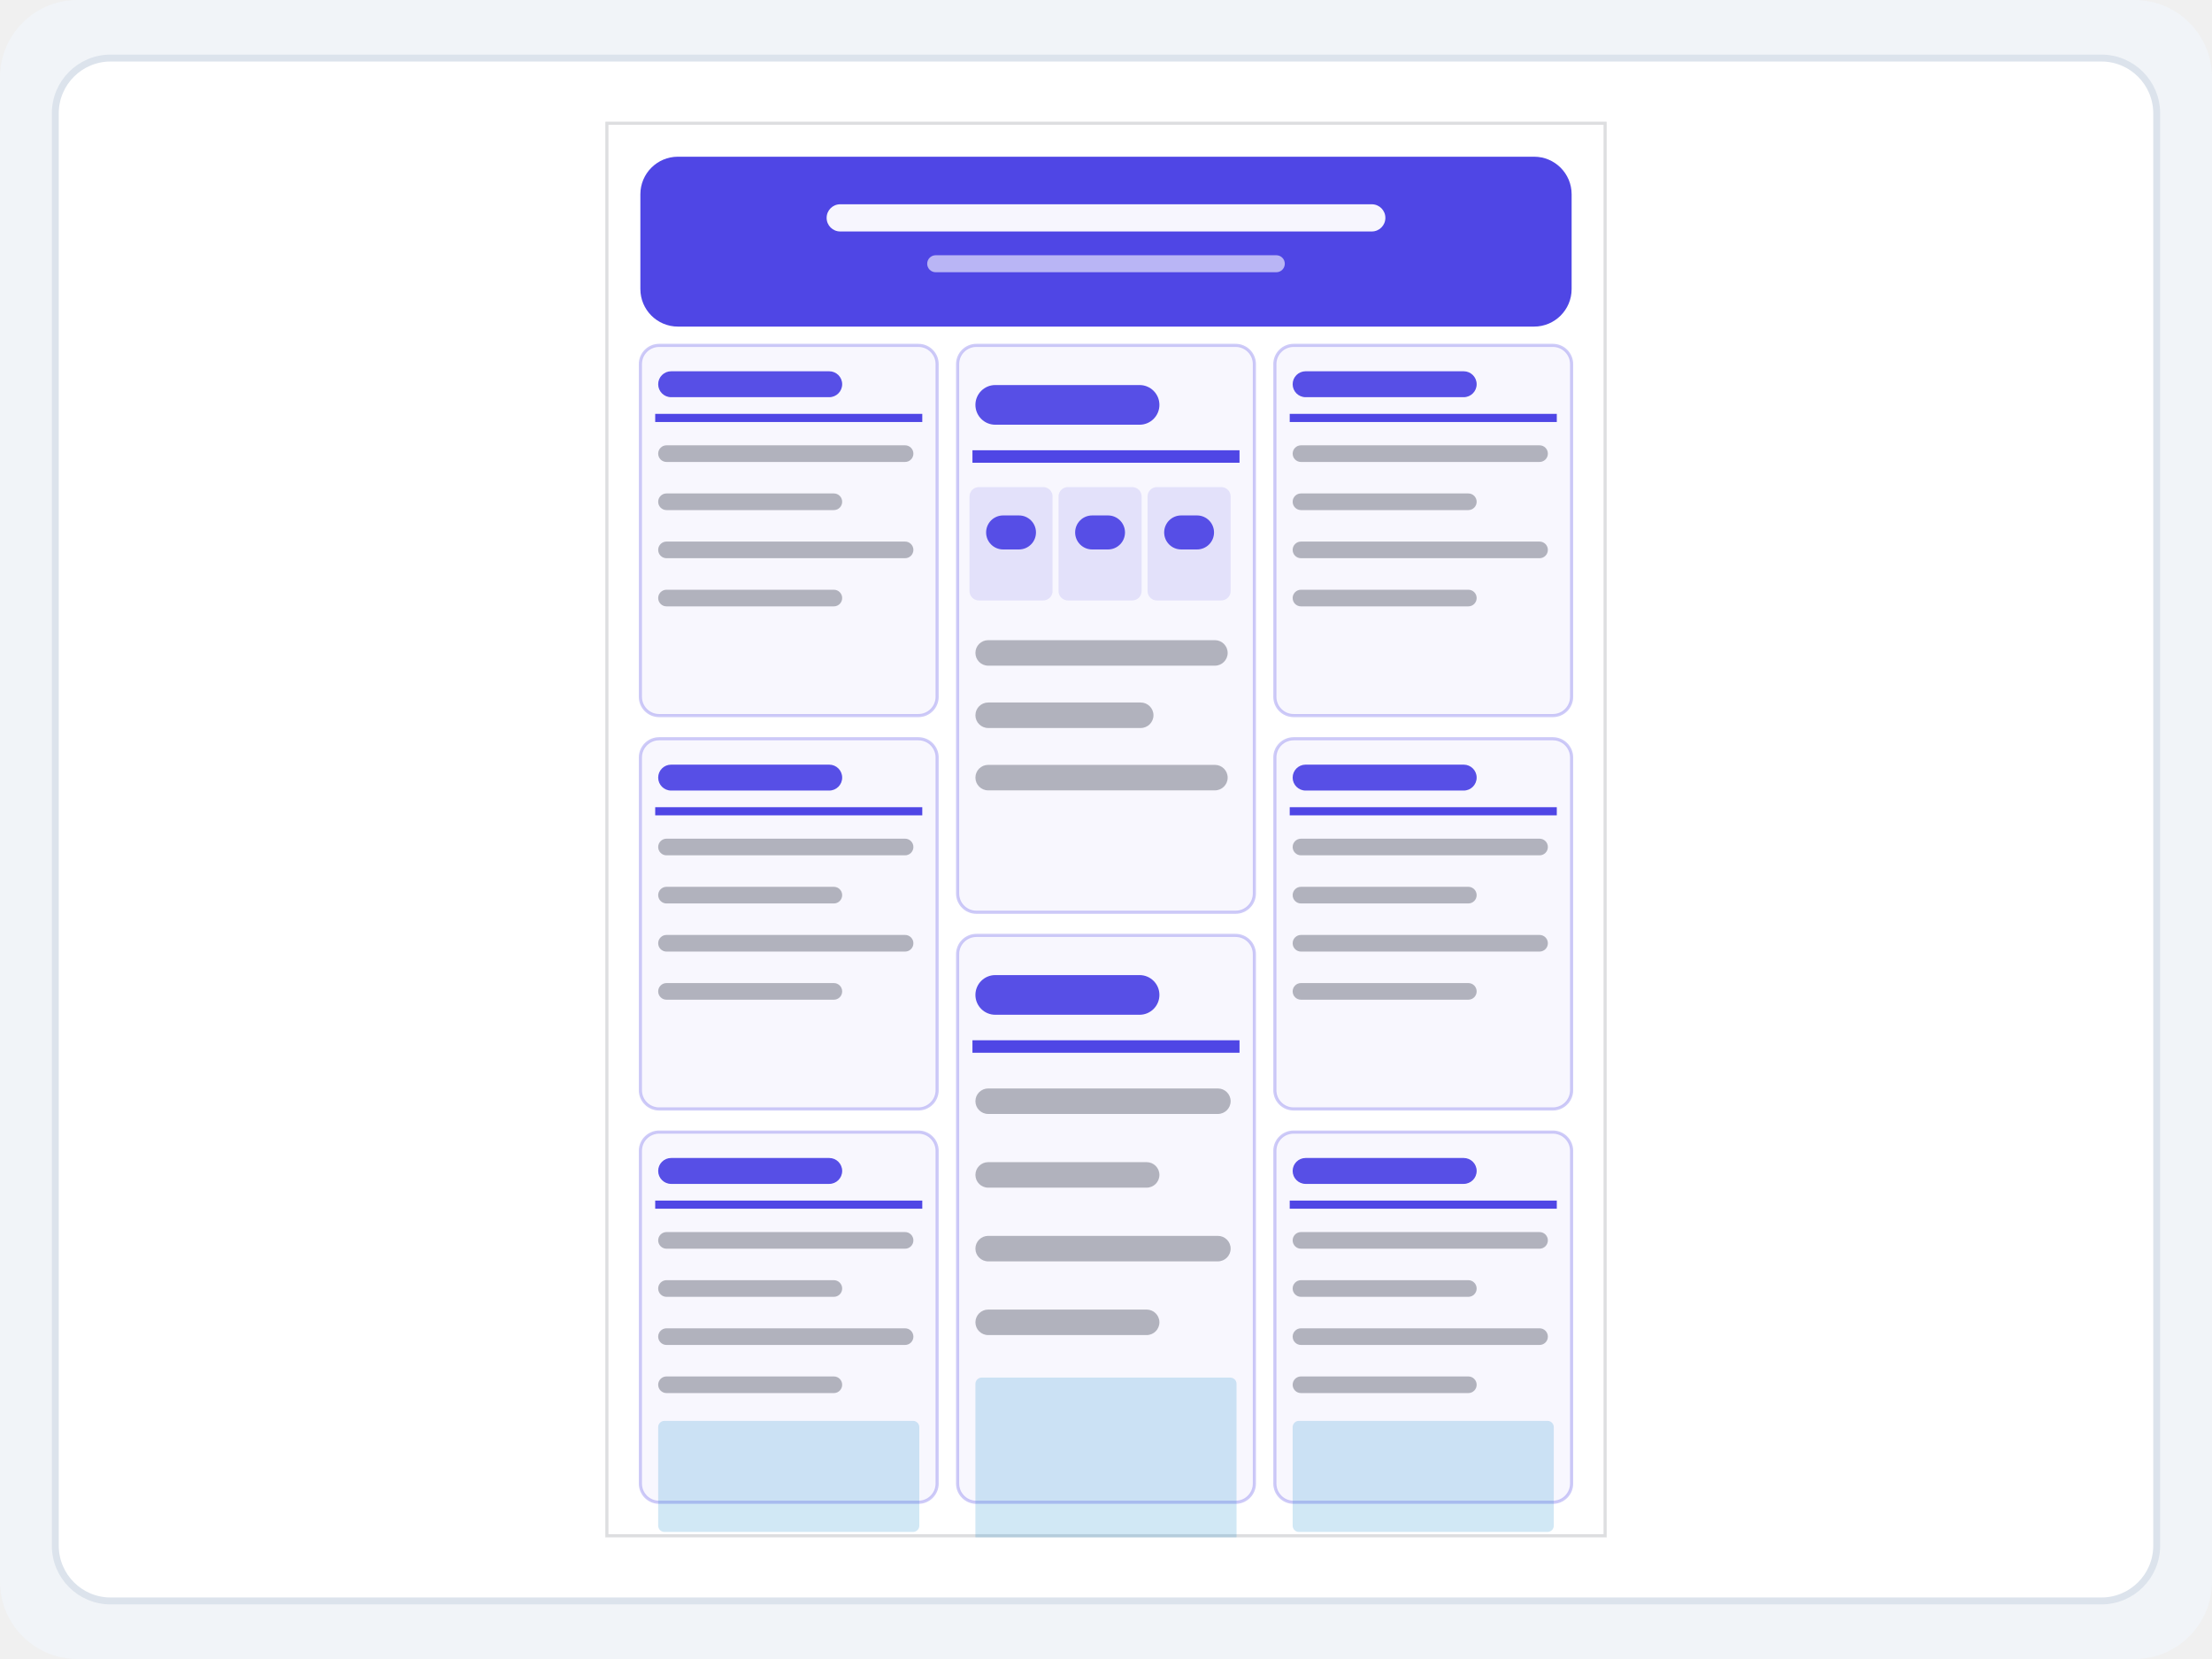
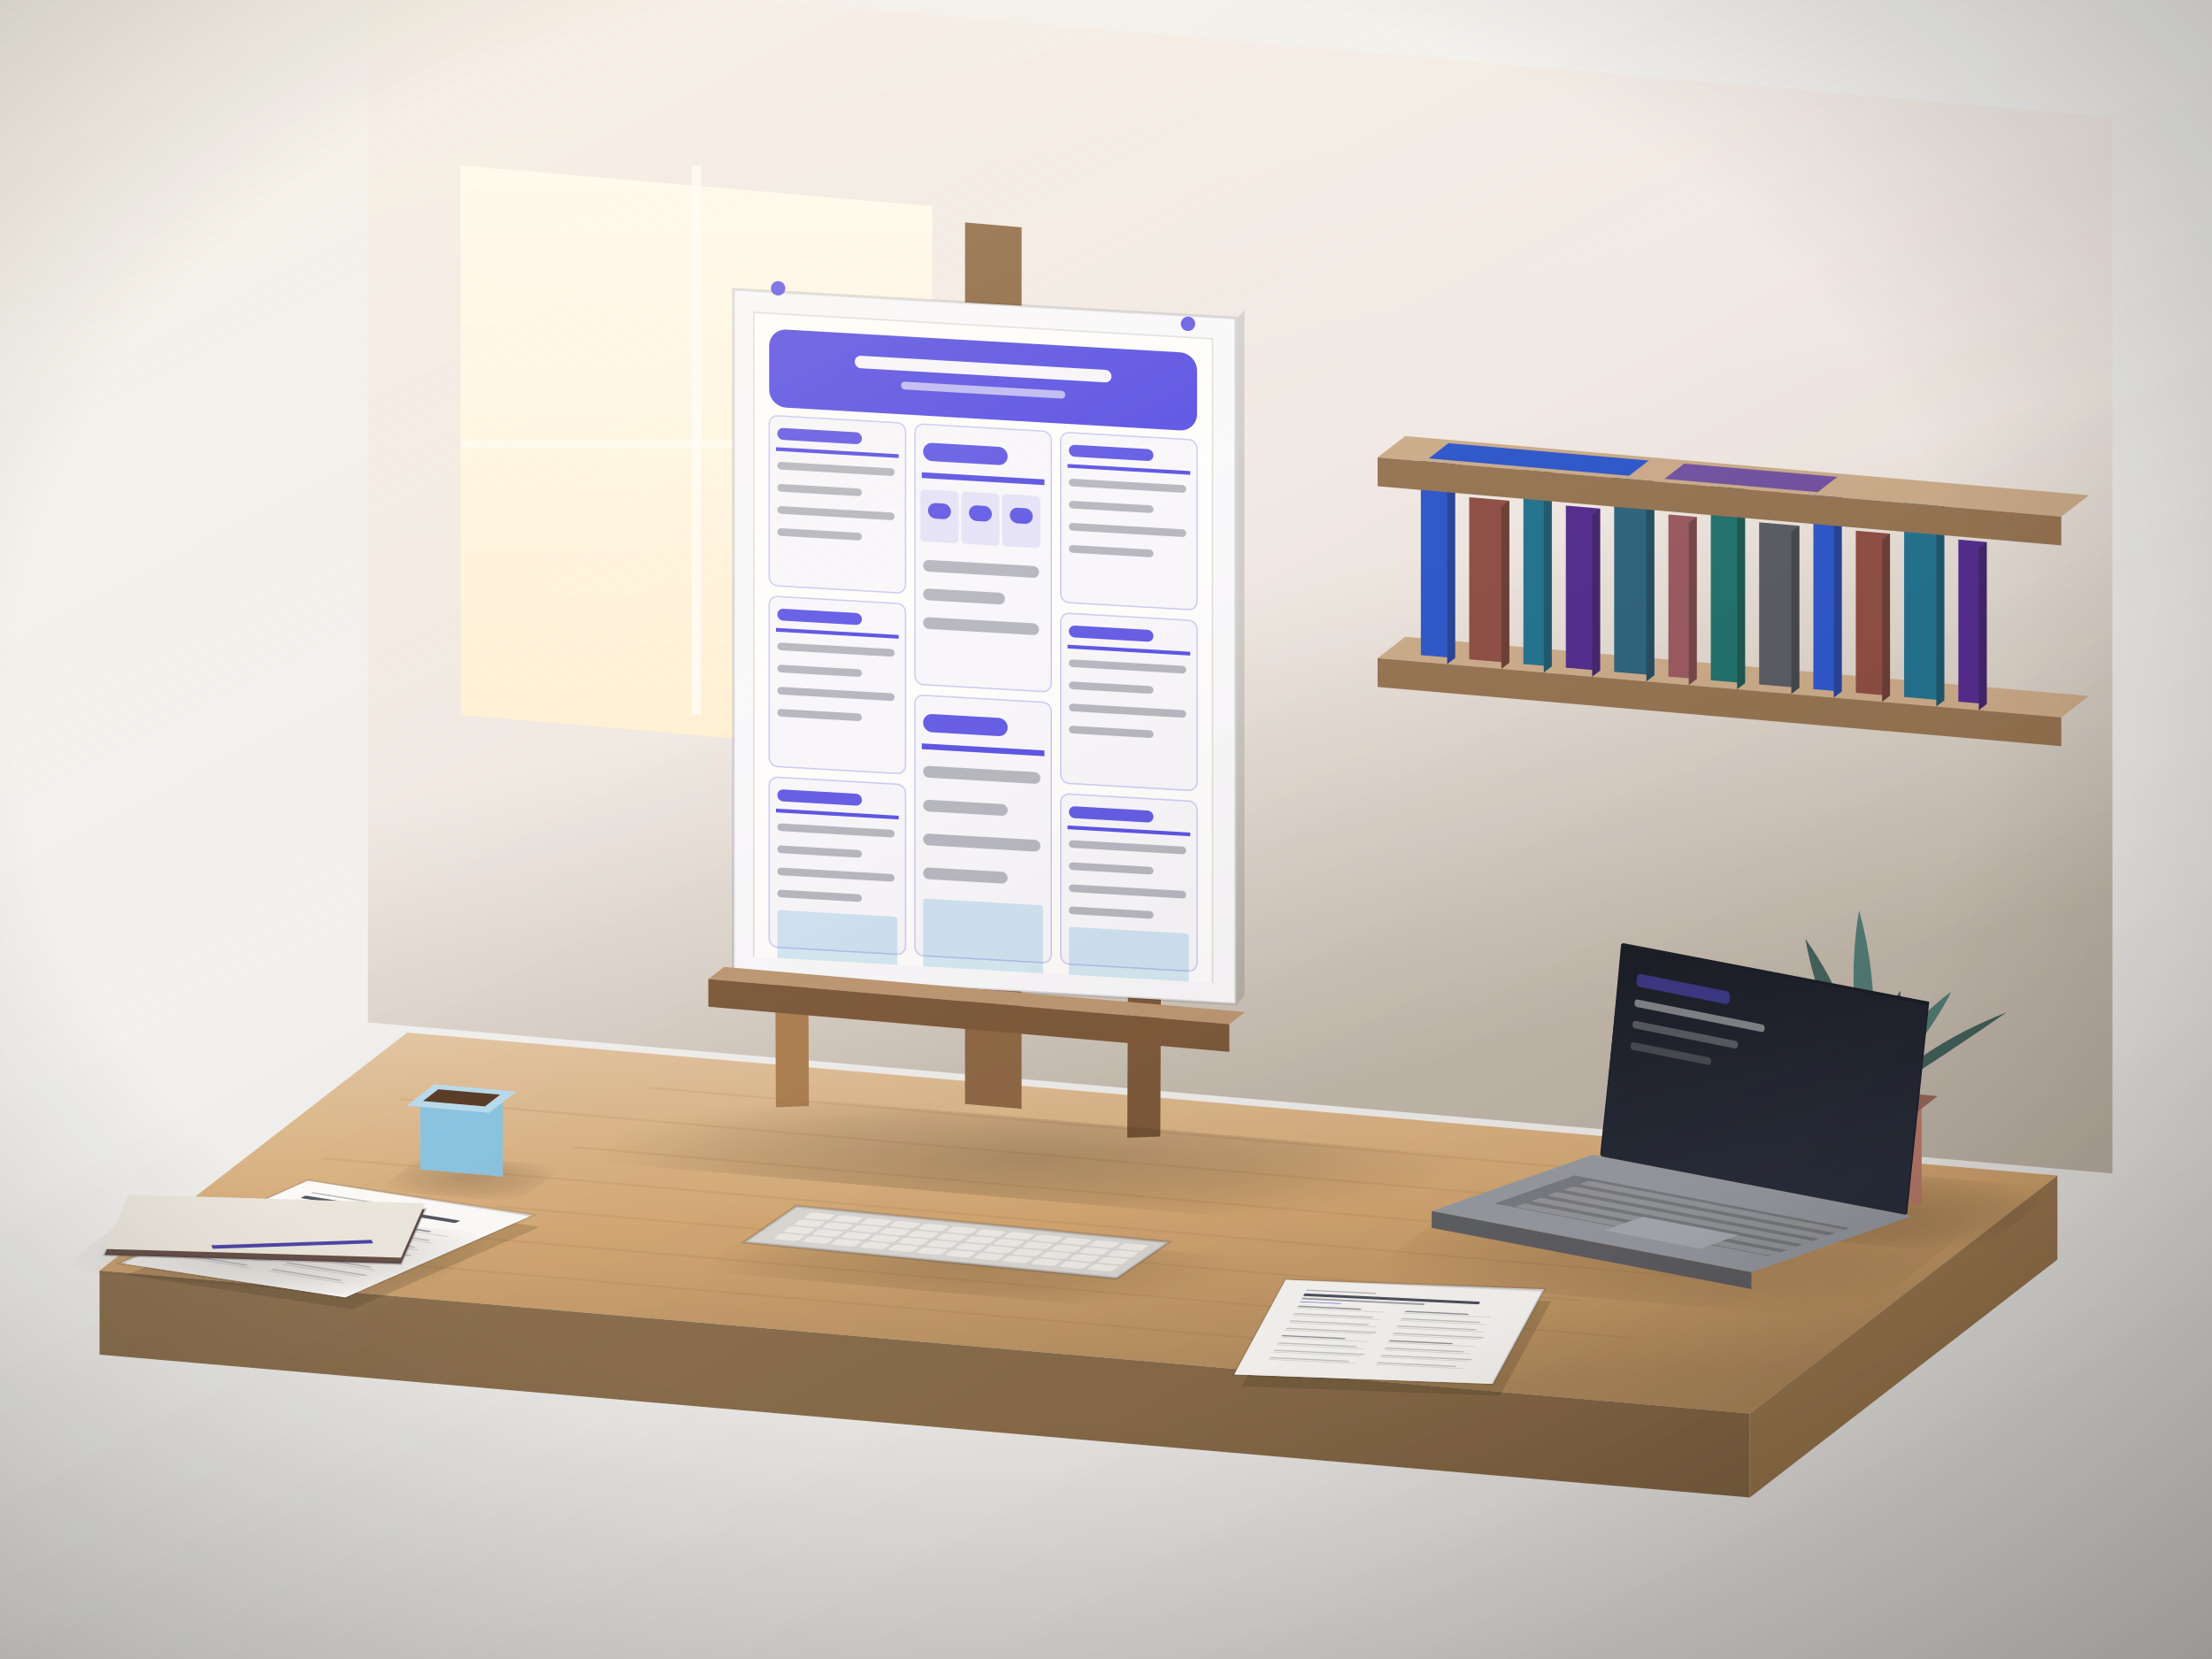
- <svg xmlns="http://www.w3.org/2000/svg" width="320" height="240" viewBox="0 0 320 240" role="img" aria-label="Conference Modern template preview" data-template-id="conference">
-   <rect width="320" height="240" rx="11.2" fill="#F1F4F8" />
-   <rect x="8" y="8.4" width="304" height="223.2" rx="8" fill="#FFFFFF" stroke="#DCE3EC" />
-   <svg x="87.57" y="17.6" width="144.86" height="204.8" viewBox="0 0 320 452.41" preserveAspectRatio="none" aria-hidden="true">
-     <rect width="320" height="452.41" fill="#FFFFFF" />
-     <rect x="0.5" y="0.5" width="319" height="451.41" fill="none" stroke="#0F172A24" />
-     <rect x="11.2" y="11.2" width="297.6" height="54.29" rx="12" fill="#4F46E5" />
-     <rect x="70.72" y="26.4" width="178.56" height="8.69" rx="4.34" fill="#FFFFFF" opacity="0.95" />
-     <rect x="102.86" y="42.69" width="114.28" height="5.43" rx="2.71" fill="#FFFFFF" opacity="0.6" />
-     <rect x="11.2" y="71.49" width="94.84" height="118.31" rx="6" fill="#4F46E50a" stroke="#4F46E547" />
-     <rect x="16.89" y="79.77" width="58.8" height="8.28" rx="4.14" fill="#4F46E5" opacity="0.95" />
-     <rect x="15.94" y="93.38" width="85.35" height="2.6" fill="#4F46E5" />
-     <rect x="16.89" y="103.43" width="81.56" height="5.32" rx="2.66" fill="#0F172A4d" opacity="1" />
-     <rect x="16.89" y="118.81" width="58.8" height="5.32" rx="2.66" fill="#0F172A4d" opacity="1" />
-     <rect x="16.89" y="134.19" width="81.56" height="5.32" rx="2.66" fill="#0F172A4d" opacity="1" />
-     <rect x="16.89" y="149.58" width="58.8" height="5.32" rx="2.66" fill="#0F172A4d" opacity="1" />
-     <rect x="11.2" y="197.2" width="94.84" height="118.31" rx="6" fill="#4F46E50a" stroke="#4F46E547" />
-     <rect x="16.89" y="205.48" width="58.8" height="8.28" rx="4.14" fill="#4F46E5" opacity="0.95" />
-     <rect x="15.94" y="219.08" width="85.35" height="2.6" fill="#4F46E5" />
-     <rect x="16.89" y="229.14" width="81.56" height="5.32" rx="2.66" fill="#0F172A4d" opacity="1" />
-     <rect x="16.89" y="244.52" width="58.8" height="5.32" rx="2.66" fill="#0F172A4d" opacity="1" />
-     <rect x="16.89" y="259.9" width="81.56" height="5.32" rx="2.66" fill="#0F172A4d" opacity="1" />
-     <rect x="16.89" y="275.28" width="58.8" height="5.32" rx="2.66" fill="#0F172A4d" opacity="1" />
-     <rect x="11.2" y="322.9" width="94.84" height="118.31" rx="6" fill="#4F46E50a" stroke="#4F46E547" />
-     <rect x="16.89" y="331.18" width="58.8" height="8.28" rx="4.14" fill="#4F46E5" opacity="0.95" />
-     <rect x="15.94" y="344.79" width="85.35" height="2.6" fill="#4F46E5" />
-     <rect x="16.89" y="354.85" width="81.56" height="5.32" rx="2.66" fill="#0F172A4d" opacity="1" />
-     <rect x="16.89" y="370.23" width="58.8" height="5.32" rx="2.66" fill="#0F172A4d" opacity="1" />
-     <rect x="16.89" y="385.61" width="81.56" height="5.32" rx="2.66" fill="#0F172A4d" opacity="1" />
-     <rect x="16.89" y="400.99" width="58.8" height="5.32" rx="2.66" fill="#0F172A4d" opacity="1" />
-     <rect x="16.89" y="415.19" width="83.45" height="35.49" rx="2" fill="#0284C72e" />
-     <rect x="112.58" y="71.49" width="94.84" height="181.16" rx="6" fill="#4F46E50a" stroke="#4F46E547" />
-     <rect x="118.27" y="84.17" width="58.8" height="12.68" rx="6.34" fill="#4F46E5" opacity="0.95" />
-     <rect x="117.32" y="105.01" width="85.35" height="3.99" fill="#4F46E5" />
-     <rect x="116.38" y="116.78" width="26.55" height="36.23" rx="3" fill="#4F46E51f" />
-     <rect x="121.69" y="125.84" width="15.93" height="10.87" rx="5.43" fill="#4F46E5" opacity="0.95" />
-     <rect x="144.83" y="116.78" width="26.55" height="36.23" rx="3" fill="#4F46E51f" />
-     <rect x="150.14" y="125.84" width="15.93" height="10.87" rx="5.43" fill="#4F46E5" opacity="0.95" />
-     <rect x="173.28" y="116.78" width="26.55" height="36.23" rx="3" fill="#4F46E51f" />
-     <rect x="178.59" y="125.84" width="15.93" height="10.87" rx="5.43" fill="#4F46E5" opacity="0.95" />
-     <rect x="118.27" y="165.7" width="80.61" height="8.15" rx="4.08" fill="#0F172A4d" opacity="1" />
-     <rect x="118.27" y="185.62" width="56.9" height="8.15" rx="4.08" fill="#0F172A4d" opacity="1" />
-     <rect x="118.27" y="205.55" width="80.61" height="8.15" rx="4.08" fill="#0F172A4d" opacity="1" />
-     <rect x="112.58" y="260.05" width="94.84" height="181.16" rx="6" fill="#4F46E50a" stroke="#4F46E547" />
-     <rect x="118.27" y="272.73" width="58.8" height="12.68" rx="6.34" fill="#4F46E5" opacity="0.95" />
-     <rect x="117.32" y="293.56" width="85.35" height="3.99" fill="#4F46E5" />
-     <rect x="118.27" y="308.96" width="81.56" height="8.15" rx="4.08" fill="#0F172A4d" opacity="1" />
-     <rect x="118.27" y="332.51" width="58.8" height="8.15" rx="4.08" fill="#0F172A4d" opacity="1" />
-     <rect x="118.27" y="356.07" width="81.56" height="8.15" rx="4.08" fill="#0F172A4d" opacity="1" />
-     <rect x="118.27" y="379.62" width="58.8" height="8.15" rx="4.08" fill="#0F172A4d" opacity="1" />
-     <rect x="118.27" y="401.36" width="83.45" height="54.35" rx="2" fill="#0284C72e" />
-     <rect x="213.96" y="71.49" width="94.84" height="118.31" rx="6" fill="#4F46E50a" stroke="#4F46E547" />
-     <rect x="219.65" y="79.77" width="58.8" height="8.28" rx="4.14" fill="#4F46E5" opacity="0.95" />
-     <rect x="218.71" y="93.38" width="85.35" height="2.6" fill="#4F46E5" />
-     <rect x="219.65" y="103.43" width="81.56" height="5.32" rx="2.66" fill="#0F172A4d" opacity="1" />
-     <rect x="219.65" y="118.81" width="58.8" height="5.32" rx="2.66" fill="#0F172A4d" opacity="1" />
-     <rect x="219.65" y="134.19" width="81.56" height="5.32" rx="2.66" fill="#0F172A4d" opacity="1" />
-     <rect x="219.65" y="149.58" width="58.8" height="5.32" rx="2.66" fill="#0F172A4d" opacity="1" />
-     <rect x="213.96" y="197.2" width="94.84" height="118.31" rx="6" fill="#4F46E50a" stroke="#4F46E547" />
-     <rect x="219.65" y="205.48" width="58.8" height="8.28" rx="4.14" fill="#4F46E5" opacity="0.95" />
-     <rect x="218.71" y="219.08" width="85.35" height="2.6" fill="#4F46E5" />
-     <rect x="219.65" y="229.14" width="81.56" height="5.32" rx="2.66" fill="#0F172A4d" opacity="1" />
-     <rect x="219.65" y="244.52" width="58.8" height="5.32" rx="2.66" fill="#0F172A4d" opacity="1" />
-     <rect x="219.65" y="259.9" width="81.56" height="5.32" rx="2.66" fill="#0F172A4d" opacity="1" />
-     <rect x="219.65" y="275.28" width="58.8" height="5.32" rx="2.66" fill="#0F172A4d" opacity="1" />
-     <rect x="213.96" y="322.9" width="94.84" height="118.31" rx="6" fill="#4F46E50a" stroke="#4F46E547" />
-     <rect x="219.65" y="331.18" width="58.8" height="8.28" rx="4.14" fill="#4F46E5" opacity="0.95" />
-     <rect x="218.71" y="344.79" width="85.35" height="2.6" fill="#4F46E5" />
-     <rect x="219.65" y="354.85" width="81.56" height="5.32" rx="2.66" fill="#0F172A4d" opacity="1" />
-     <rect x="219.65" y="370.23" width="58.8" height="5.32" rx="2.66" fill="#0F172A4d" opacity="1" />
-     <rect x="219.65" y="385.61" width="81.56" height="5.32" rx="2.66" fill="#0F172A4d" opacity="1" />
-     <rect x="219.65" y="400.99" width="58.8" height="5.32" rx="2.66" fill="#0F172A4d" opacity="1" />
-     <rect x="219.65" y="415.19" width="83.45" height="35.49" rx="2" fill="#0284C72e" />
-   </svg>
+ <svg xmlns="http://www.w3.org/2000/svg" width="800" height="600" viewBox="0 0 800 600" role="img" aria-label="Conference Modern template preview" data-template-id="conference">
+   <defs>
+     <linearGradient id="tp-conference-wall-1" x1="0" y1="0" x2="0.35" y2="1">
+       <stop offset="0" stop-color="#f3edea" />
+       <stop offset="0.62" stop-color="#efe8e4" />
+       <stop offset="1" stop-color="#bfb6ab" />
+     </linearGradient>
+     <linearGradient id="tp-conference-window-2" x1="0" y1="0" x2="0" y2="1">
+       <stop offset="0" stop-color="#FFFCF2" />
+       <stop offset="1" stop-color="#FFEFD2" />
+     </linearGradient>
+     <linearGradient id="tp-conference-desk-3" x1="0" y1="0" x2="0.15" y2="1">
+       <stop offset="0" stop-color="#e2c39f" />
+       <stop offset="0.55" stop-color="#d3a46d" />
+       <stop offset="1" stop-color="#b18a5c" />
+     </linearGradient>
+     <clipPath id="tp-conference-grain-4">
+       <path d="M147.26 373.46 L744.09 425.14 L632.83 511.21 L36 459.52 Z" />
+     </clipPath>
+     <radialGradient id="tp-conference-shadow-5" cx="0.5" cy="0.5" r="0.5">
+       <stop offset="0" stop-color="#22160A" stop-opacity="0.26" />
+       <stop offset="0.6" stop-color="#22160A" stop-opacity="0.13" />
+       <stop offset="1" stop-color="#22160A" stop-opacity="0" />
+     </radialGradient>
+     <clipPath id="tp-conference-board-6">
+       <path d="M272.36 112.69 L439.14 122.26 L439.14 355.54 L272.36 345.97 Z" />
+     </clipPath>
+     <radialGradient id="tp-conference-shadow-7" cx="0.5" cy="0.5" r="0.5">
+       <stop offset="0" stop-color="#22160A" stop-opacity="0.24" />
+       <stop offset="0.6" stop-color="#22160A" stop-opacity="0.12" />
+       <stop offset="1" stop-color="#22160A" stop-opacity="0" />
+     </radialGradient>
+     <radialGradient id="tp-conference-shadow-8" cx="0.5" cy="0.5" r="0.5">
+       <stop offset="0" stop-color="#22160A" stop-opacity="0.22" />
+       <stop offset="0.6" stop-color="#22160A" stop-opacity="0.11" />
+       <stop offset="1" stop-color="#22160A" stop-opacity="0" />
+     </radialGradient>
+     <radialGradient id="tp-conference-shadow-9" cx="0.5" cy="0.5" r="0.5">
+       <stop offset="0" stop-color="#22160A" stop-opacity="0.2" />
+       <stop offset="0.6" stop-color="#22160A" stop-opacity="0.1" />
+       <stop offset="1" stop-color="#22160A" stop-opacity="0" />
+     </radialGradient>
+     <clipPath id="tp-conference-keys-10">
+       <path d="M569.47 425.11 L668.92 444.16 L639.83 454.33 L540.38 435.29 Z" />
+     </clipPath>
+     <clipPath id="tp-conference-screen-11">
+       <path d="M586.3 341.38 L697.32 362.64 L689.29 439.35 L578.28 418.08 Z" />
+     </clipPath>
+     <linearGradient id="tp-conference-page-12" x1="0" y1="1" x2="1" y2="0">
+       <stop offset="0" stop-color="#FFFFFF" />
+       <stop offset="1" stop-color="#ececee" />
+     </linearGradient>
+     <clipPath id="tp-conference-sheet-13">
+       <path d="M111.28 427.03 L192.62 439.43 L124.86 469.21 L43.52 456.81 Z" />
+     </clipPath>
+     <linearGradient id="tp-conference-page-14" x1="0" y1="1" x2="1" y2="0">
+       <stop offset="0" stop-color="#FFFFFF" />
+       <stop offset="1" stop-color="#ececee" />
+     </linearGradient>
+     <clipPath id="tp-conference-sheet-15">
+       <path d="M465 462.87 L558.49 466.27 L539.91 500.49 L446.42 497.09 Z" />
+     </clipPath>
+     <radialGradient id="tp-conference-shadow-16" cx="0.5" cy="0.5" r="0.5">
+       <stop offset="0" stop-color="#22160A" stop-opacity="0.2" />
+       <stop offset="0.6" stop-color="#22160A" stop-opacity="0.1" />
+       <stop offset="1" stop-color="#22160A" stop-opacity="0" />
+     </radialGradient>
+     <clipPath id="tp-conference-keys-17">
+       <path d="M288 436.19 L422.74 449.23 L403.85 462.31 L269.11 449.27 Z" />
+     </clipPath>
+     <radialGradient id="tp-conference-shadow-18" cx="0.5" cy="0.5" r="0.5">
+       <stop offset="0" stop-color="#22160A" stop-opacity="0.22" />
+       <stop offset="0.6" stop-color="#22160A" stop-opacity="0.11" />
+       <stop offset="1" stop-color="#22160A" stop-opacity="0" />
+     </radialGradient>
+     <linearGradient id="tp-conference-warm-19" x1="0" y1="0" x2="0.7" y2="1">
+       <stop offset="0" stop-color="#FFF4DC" stop-opacity="0.42" />
+       <stop offset="0.45" stop-color="#FFF4DC" stop-opacity="0.1" />
+       <stop offset="1" stop-color="#3B2410" stop-opacity="0.14" />
+     </linearGradient>
+     <radialGradient id="tp-conference-vignette-20" cx="0.45" cy="0.42" r="0.8">
+       <stop offset="0.55" stop-color="#000000" stop-opacity="0" />
+       <stop offset="1" stop-color="#000000" stop-opacity="0.28" />
+     </radialGradient>
+   </defs>
+   <path d="M133.06 369.77 L764 424.41 L764 42.3 L133.06 -12.34 Z" fill="url(#tp-conference-wall-1)" />
+   <path d="M166.59 258.53 L337.12 273.3 L337.12 74.6 L166.59 59.83 Z" fill="url(#tp-conference-window-2)" />
+   <rect x="250.16" y="59.83" width="3.4" height="198.7" fill="#FFFFFF" opacity="0.72" />
+   <rect x="166.59" y="159.18" width="170.52" height="2.6" fill="#FFFFFF" opacity="0.55" />
+   <path d="M508.21 230.31 L755.47 251.72 L745.49 259.45 L498.23 238.03 Z" fill="#c7a684" />
+   <path d="M498.23 248.45 L745.49 269.87 L745.49 259.45 L498.23 238.03 Z" fill="#8d6a48" />
+   <path d="M513.87 236.93 L526.23 238 L526.23 166.36 L513.87 165.29 Z" fill="#1c4aca" />
+   <path d="M526.23 238 L523.38 240.21 L523.38 168.56 L526.23 166.36 Z" fill="#143591" />
+   <path d="M531.35 238.45 L545.84 239.7 L545.84 181.08 L531.35 179.83 Z" fill="#854139" />
+   <path d="M545.84 239.7 L542.99 241.91 L542.99 183.29 L545.84 181.08 Z" fill="#602f29" />
+   <path d="M550.96 240.15 L561.19 241.03 L561.19 169.38 L550.96 168.5 Z" fill="#10688a" />
+   <path d="M561.19 241.03 L558.34 243.24 L558.34 171.59 L561.19 169.38 Z" fill="#0c4b63" />
+   <path d="M566.31 241.47 L578.67 242.55 L578.67 183.92 L566.31 182.85 Z" fill="#451c88" />
+   <path d="M578.67 242.55 L575.82 244.75 L575.82 186.13 L578.67 183.92 Z" fill="#321462" />
+   <path d="M583.79 242.99 L598.28 244.24 L598.28 172.6 L583.79 171.34 Z" fill="#1c5876" />
+   <path d="M598.28 244.24 L595.43 246.45 L595.43 174.8 L598.28 172.6 Z" fill="#143f55" />
+   <path d="M603.4 244.69 L613.63 245.57 L613.63 186.95 L603.4 186.07 Z" fill="#914e56" />
+   <path d="M613.63 245.57 L610.77 247.78 L610.77 189.16 L613.63 186.95 Z" fill="#68383e" />
+   <path d="M618.74 246.02 L631.11 247.09 L631.11 175.44 L618.74 174.37 Z" fill="#0f6864" />
+   <path d="M631.11 247.09 L628.25 249.29 L628.25 177.65 L631.11 175.44 Z" fill="#0b4b48" />
+   <path d="M636.22 247.53 L650.72 248.78 L650.72 190.16 L636.22 188.91 Z" fill="#4b505a" />
+   <path d="M650.72 248.78 L647.86 250.99 L647.86 192.37 L650.72 190.16 Z" fill="#363a41" />
+   <path d="M655.83 249.23 L666.06 250.11 L666.06 178.47 L655.83 177.58 Z" fill="#1c4aca" />
+   <path d="M666.06 250.11 L663.21 252.32 L663.21 180.67 L666.06 178.47 Z" fill="#143591" />
+   <path d="M671.18 250.56 L683.54 251.63 L683.54 193.01 L671.18 191.94 Z" fill="#854139" />
+   <path d="M683.54 251.63 L680.69 253.83 L680.69 195.21 L683.54 193.01 Z" fill="#602f29" />
+   <path d="M688.66 252.07 L703.15 253.33 L703.15 181.68 L688.66 180.42 Z" fill="#10688a" />
+   <path d="M703.15 253.33 L700.3 255.53 L700.3 183.89 L703.15 181.68 Z" fill="#0c4b63" />
+   <path d="M708.27 253.77 L718.5 254.65 L718.5 196.03 L708.27 195.15 Z" fill="#451c88" />
+   <path d="M718.5 254.65 L715.65 256.86 L715.65 198.24 L718.5 196.03 Z" fill="#321462" />
+   <path d="M508.21 157.71 L755.47 179.12 L745.49 186.84 L498.23 165.43 Z" fill="#c7a684" />
+   <path d="M498.23 175.85 L745.49 197.26 L745.49 186.84 L498.23 165.43 Z" fill="#8d6a48" />
+   <path d="M523.84 160.29 L596.31 166.56 L589.18 172.08 L516.71 165.8 Z" fill="#1c4aca" />
+   <path d="M609.1 167.67 L664.52 172.47 L657.39 177.99 L601.97 173.19 Z" fill="#66459d" />
+   <path d="M147.26 373.46 L744.09 425.14 L632.83 511.21 L36 459.52 Z" fill="url(#tp-conference-desk-3)" />
+   <path d="M36 489.92 L632.83 541.6 L632.83 511.21 L36 459.52 Z" fill="#836644" />
+   <path d="M632.83 541.6 L744.09 455.54 L744.09 425.14 L632.83 511.21 Z" fill="#98764e" />
+   <g clip-path="url(#tp-conference-grain-4)">
+     <g transform="matrix(4.26 0.37 -1.43 1.1 147.26 373.46)">
+       <rect x="24" y="9.75" width="92" height="0.6" fill="#8A5A2B" opacity="0.13" />
+       <rect x="6" y="19.5" width="118" height="0.6" fill="#8A5A2B" opacity="0.13" />
+       <rect x="24" y="29.25" width="92" height="0.6" fill="#8A5A2B" opacity="0.13" />
+       <rect x="6" y="39" width="118" height="0.6" fill="#8A5A2B" opacity="0.13" />
+       <rect x="24" y="48.75" width="92" height="0.6" fill="#8A5A2B" opacity="0.13" />
+       <rect x="6" y="58.5" width="118" height="0.6" fill="#8A5A2B" opacity="0.13" />
+       <rect x="24" y="68.25" width="92" height="0.6" fill="#8A5A2B" opacity="0.13" />
+     </g>
+   </g>
+   <path d="M280.61 400.46 L279.32 114.09 L291.26 113.66 L292.55 400.03 Z" fill="#a77647" />
+   <path d="M407.69 411.47 L408.98 125.32 L420.92 124.88 L419.63 411.03 Z" fill="#744e2e" />
+   <path d="M349.01 399.27 L349.01 80.45 L369.47 82.22 L369.47 401.04 Z" fill="#865e39" />
+   <path d="M247.59 393.55 L529.98 418 L495.74 444.48 L213.35 420.03 Z" fill="url(#tp-conference-shadow-5)" />
+   <path d="M447.54 115.07 L450.07 112.12 L450.07 360.16 L447.54 363.11 Z" fill="#0F172A24" />
+   <path d="M265.25 104.6 L446.95 115.03 L446.95 363.07 L265.25 352.65 Z" fill="#f9f9fe" stroke="#0F172A24" />
+   <g clip-path="url(#tp-conference-board-6)">
+     <g transform="matrix(0.52 0.03 0 0.52 272.36 112.69)">
+       <rect width="320" height="452.41" fill="#FFFFFF" />
+       <rect x="0.5" y="0.5" width="319" height="451.41" fill="none" stroke="#0F172A24" />
+       <rect x="11.2" y="11.2" width="297.6" height="54.29" rx="12" fill="#4F46E5" />
+       <rect x="70.72" y="26.4" width="178.56" height="8.69" rx="4.34" fill="#FFFFFF" opacity="0.95" />
+       <rect x="102.86" y="42.69" width="114.28" height="5.43" rx="2.71" fill="#FFFFFF" opacity="0.6" />
+       <rect x="11.2" y="71.49" width="94.84" height="118.31" rx="6" fill="#4F46E50a" stroke="#4F46E547" />
+       <rect x="16.89" y="79.77" width="58.8" height="8.28" rx="4.14" fill="#4F46E5" opacity="0.95" />
+       <rect x="15.94" y="93.38" width="85.35" height="2.6" fill="#4F46E5" />
+       <rect x="16.89" y="103.43" width="81.56" height="5.32" rx="2.66" fill="#0F172A4d" opacity="1" />
+       <rect x="16.89" y="118.81" width="58.8" height="5.32" rx="2.66" fill="#0F172A4d" opacity="1" />
+       <rect x="16.89" y="134.19" width="81.56" height="5.32" rx="2.66" fill="#0F172A4d" opacity="1" />
+       <rect x="16.89" y="149.58" width="58.8" height="5.32" rx="2.66" fill="#0F172A4d" opacity="1" />
+       <rect x="11.2" y="197.2" width="94.84" height="118.31" rx="6" fill="#4F46E50a" stroke="#4F46E547" />
+       <rect x="16.89" y="205.48" width="58.8" height="8.28" rx="4.14" fill="#4F46E5" opacity="0.95" />
+       <rect x="15.94" y="219.08" width="85.35" height="2.6" fill="#4F46E5" />
+       <rect x="16.89" y="229.14" width="81.56" height="5.32" rx="2.66" fill="#0F172A4d" opacity="1" />
+       <rect x="16.89" y="244.52" width="58.8" height="5.32" rx="2.66" fill="#0F172A4d" opacity="1" />
+       <rect x="16.89" y="259.9" width="81.56" height="5.32" rx="2.66" fill="#0F172A4d" opacity="1" />
+       <rect x="16.89" y="275.28" width="58.8" height="5.32" rx="2.66" fill="#0F172A4d" opacity="1" />
+       <rect x="11.2" y="322.9" width="94.84" height="118.31" rx="6" fill="#4F46E50a" stroke="#4F46E547" />
+       <rect x="16.89" y="331.18" width="58.8" height="8.28" rx="4.14" fill="#4F46E5" opacity="0.95" />
+       <rect x="15.94" y="344.79" width="85.35" height="2.6" fill="#4F46E5" />
+       <rect x="16.89" y="354.85" width="81.56" height="5.32" rx="2.66" fill="#0F172A4d" opacity="1" />
+       <rect x="16.89" y="370.23" width="58.8" height="5.32" rx="2.66" fill="#0F172A4d" opacity="1" />
+       <rect x="16.89" y="385.61" width="81.56" height="5.32" rx="2.66" fill="#0F172A4d" opacity="1" />
+       <rect x="16.89" y="400.99" width="58.8" height="5.32" rx="2.66" fill="#0F172A4d" opacity="1" />
+       <rect x="16.89" y="415.19" width="83.45" height="35.49" rx="2" fill="#0284C72e" />
+       <rect x="112.58" y="71.49" width="94.84" height="181.16" rx="6" fill="#4F46E50a" stroke="#4F46E547" />
+       <rect x="118.27" y="84.17" width="58.8" height="12.68" rx="6.34" fill="#4F46E5" opacity="0.95" />
+       <rect x="117.32" y="105.01" width="85.35" height="3.99" fill="#4F46E5" />
+       <rect x="116.38" y="116.78" width="26.55" height="36.23" rx="3" fill="#4F46E51f" />
+       <rect x="121.69" y="125.84" width="15.93" height="10.87" rx="5.43" fill="#4F46E5" opacity="0.95" />
+       <rect x="144.83" y="116.78" width="26.55" height="36.23" rx="3" fill="#4F46E51f" />
+       <rect x="150.14" y="125.84" width="15.93" height="10.87" rx="5.43" fill="#4F46E5" opacity="0.95" />
+       <rect x="173.28" y="116.78" width="26.55" height="36.23" rx="3" fill="#4F46E51f" />
+       <rect x="178.59" y="125.84" width="15.93" height="10.87" rx="5.43" fill="#4F46E5" opacity="0.95" />
+       <rect x="118.27" y="165.7" width="80.61" height="8.15" rx="4.08" fill="#0F172A4d" opacity="1" />
+       <rect x="118.27" y="185.62" width="56.9" height="8.15" rx="4.08" fill="#0F172A4d" opacity="1" />
+       <rect x="118.27" y="205.55" width="80.61" height="8.15" rx="4.08" fill="#0F172A4d" opacity="1" />
+       <rect x="112.58" y="260.05" width="94.84" height="181.16" rx="6" fill="#4F46E50a" stroke="#4F46E547" />
+       <rect x="118.27" y="272.73" width="58.8" height="12.68" rx="6.34" fill="#4F46E5" opacity="0.95" />
+       <rect x="117.32" y="293.56" width="85.35" height="3.99" fill="#4F46E5" />
+       <rect x="118.27" y="308.96" width="81.56" height="8.15" rx="4.08" fill="#0F172A4d" opacity="1" />
+       <rect x="118.27" y="332.51" width="58.8" height="8.15" rx="4.08" fill="#0F172A4d" opacity="1" />
+       <rect x="118.27" y="356.07" width="81.56" height="8.15" rx="4.08" fill="#0F172A4d" opacity="1" />
+       <rect x="118.27" y="379.62" width="58.8" height="8.15" rx="4.08" fill="#0F172A4d" opacity="1" />
+       <rect x="118.27" y="401.36" width="83.45" height="54.35" rx="2" fill="#0284C72e" />
+       <rect x="213.96" y="71.49" width="94.84" height="118.31" rx="6" fill="#4F46E50a" stroke="#4F46E547" />
+       <rect x="219.65" y="79.77" width="58.8" height="8.28" rx="4.14" fill="#4F46E5" opacity="0.95" />
+       <rect x="218.71" y="93.38" width="85.35" height="2.6" fill="#4F46E5" />
+       <rect x="219.65" y="103.43" width="81.56" height="5.32" rx="2.66" fill="#0F172A4d" opacity="1" />
+       <rect x="219.65" y="118.81" width="58.8" height="5.32" rx="2.66" fill="#0F172A4d" opacity="1" />
+       <rect x="219.65" y="134.19" width="81.56" height="5.32" rx="2.66" fill="#0F172A4d" opacity="1" />
+       <rect x="219.65" y="149.58" width="58.8" height="5.32" rx="2.66" fill="#0F172A4d" opacity="1" />
+       <rect x="213.96" y="197.2" width="94.84" height="118.31" rx="6" fill="#4F46E50a" stroke="#4F46E547" />
+       <rect x="219.65" y="205.48" width="58.8" height="8.28" rx="4.14" fill="#4F46E5" opacity="0.95" />
+       <rect x="218.71" y="219.08" width="85.35" height="2.6" fill="#4F46E5" />
+       <rect x="219.65" y="229.14" width="81.56" height="5.32" rx="2.66" fill="#0F172A4d" opacity="1" />
+       <rect x="219.65" y="244.52" width="58.8" height="5.32" rx="2.66" fill="#0F172A4d" opacity="1" />
+       <rect x="219.65" y="259.9" width="81.56" height="5.32" rx="2.66" fill="#0F172A4d" opacity="1" />
+       <rect x="219.65" y="275.28" width="58.8" height="5.32" rx="2.66" fill="#0F172A4d" opacity="1" />
+       <rect x="213.96" y="322.9" width="94.84" height="118.31" rx="6" fill="#4F46E50a" stroke="#4F46E547" />
+       <rect x="219.65" y="331.18" width="58.8" height="8.28" rx="4.14" fill="#4F46E5" opacity="0.95" />
+       <rect x="218.71" y="344.79" width="85.35" height="2.6" fill="#4F46E5" />
+       <rect x="219.65" y="354.85" width="81.56" height="5.32" rx="2.66" fill="#0F172A4d" opacity="1" />
+       <rect x="219.65" y="370.23" width="58.8" height="5.32" rx="2.66" fill="#0F172A4d" opacity="1" />
+       <rect x="219.65" y="385.61" width="81.56" height="5.32" rx="2.66" fill="#0F172A4d" opacity="1" />
+       <rect x="219.65" y="400.99" width="58.8" height="5.32" rx="2.66" fill="#0F172A4d" opacity="1" />
+       <rect x="219.65" y="415.19" width="83.45" height="35.49" rx="2" fill="#0284C72e" />
+     </g>
+   </g>
+   <circle cx="281.41" cy="104.27" r="2.6" fill="#4F46E5eb" />
+   <circle cx="429.66" cy="117.11" r="2.6" fill="#4F46E5eb" />
+   <path d="M256.18 354.11 L444.61 370.43 L450.32 366.02 L261.89 349.7 Z" fill="#b9916c" />
+   <path d="M256.18 364.1 L444.61 380.42 L444.61 370.43 L256.18 354.11 Z" fill="#744e2e" />
+   <path d="M645.59 421.11 L745.35 429.75 L714.54 453.59 L614.78 444.95 Z" fill="url(#tp-conference-shadow-7)" />
+   <path d="M656.64 432.29 L695 435.61 L695 400.88 L656.64 397.55 Z" fill="#b9786b" />
+   <path d="M662.41 393.08 L700.78 396.41 L689.23 405.34 L650.86 402.02 Z" fill="#946056" />
+   <path d="M675.82 399.21 Q649.17 380.82 636.51 370.42 Q663.17 380.82 675.82 399.21" fill="#325652" opacity="0.96" />
+   <path d="M675.82 399.21 Q651.34 372.72 640.87 354.22 Q665.34 372.72 675.82 399.21" fill="#42726d" opacity="0.96" />
+   <path d="M675.82 399.21 Q657.38 365.38 652.93 339.54 Q671.38 365.38 675.82 399.21" fill="#325652" opacity="0.96" />
+   <path d="M675.82 399.21 Q667.08 360.25 672.35 329.28 Q681.08 360.25 675.82 399.21" fill="#42726d" opacity="0.96" />
+   <path d="M675.82 399.21 Q674.57 374.79 687.32 358.37 Q688.57 374.79 675.82 399.21" fill="#325652" opacity="0.96" />
+   <path d="M675.82 399.21 Q683.76 374.92 705.71 358.62 Q697.76 374.92 675.82 399.21" fill="#42726d" opacity="0.96" />
+   <path d="M675.82 399.21 Q693.79 378.66 725.75 366.11 Q707.79 378.66 675.82 399.21" fill="#325652" opacity="0.96" />
+   <path d="M153.46 417.33 L204.19 421.72 L187.22 434.85 L136.49 430.46 Z" fill="url(#tp-conference-shadow-8)" />
+   <path d="M152.02 422.94 L181.86 425.53 L181.86 398.61 L152.02 396.02 Z" fill="#81c2e3" />
+   <path d="M157.01 392.16 L186.85 394.75 L176.87 402.47 L147.03 399.88 Z" fill="#b3daee" />
+   <path d="M158.49 393.96 L180.88 395.9 L175.38 400.15 L153 398.21 Z" fill="#4A2C16" />
+   <path d="M169.91 411.46 q10 -3 10 4.5 q0 6.5 -10 3" fill="none" stroke="#81c2e3" stroke-width="2.4" />
+   <path d="M542.25 423.69 L719.59 439.05 L669.93 477.46 L492.58 462.1 Z" fill="url(#tp-conference-shadow-9)" />
+   <path d="M575.97 417.64 L691.6 439.79 L633.42 460.14 L517.78 437.99 Z" fill="#949aa5" />
+   <path d="M517.78 437.99 L633.42 460.14 L633.42 466.22 L517.78 444.07 Z" fill="#565960" />
+   <path d="M569.47 425.11 L668.92 444.16 L639.83 454.33 L540.38 435.29 Z" fill="#737881" />
+   <g clip-path="url(#tp-conference-keys-10)">
+     <g transform="matrix(3.61 0.69 -2.67 0.94 569.47 425.11)">
+       <rect x="1.92" y="0.65" width="28.16" height="1.31" rx="0.26" fill="#FFFFFF" opacity="0.22" />
+       <rect x="1.92" y="2.83" width="28.16" height="1.31" rx="0.26" fill="#FFFFFF" opacity="0.22" />
+       <rect x="1.92" y="5" width="28.16" height="1.31" rx="0.26" fill="#FFFFFF" opacity="0.22" />
+       <rect x="1.92" y="7.18" width="28.16" height="1.31" rx="0.26" fill="#FFFFFF" opacity="0.22" />
+       <rect x="1.92" y="9.36" width="28.16" height="1.31" rx="0.26" fill="#FFFFFF" opacity="0.22" />
+     </g>
+   </g>
+   <path d="M594.07 440.07 L628.77 446.71 L614.8 451.6 L580.11 444.95 Z" fill="#a7acb5" />
+   <path d="M586.73 341.05 L697.74 362.31 L689.72 439.01 L578.71 417.75 Z" fill="#0b101d" />
+   <g clip-path="url(#tp-conference-screen-11)">
+     <g transform="matrix(0.35 0.07 -0.04 0.43 586.3 341.38)">
+       <defs>
+         <linearGradient id="neutral-screen-320" x1="0" y1="0" x2="0.6" y2="1">
+           <stop offset="0" stop-color="#090e19" />
+           <stop offset="1" stop-color="#1d2537" />
+         </linearGradient>
+       </defs>
+       <rect width="320" height="180" fill="url(#neutral-screen-320)" />
+       <rect x="19.2" y="21.6" width="96" height="10.8" rx="3.6" fill="#4F46E580" />
+       <rect x="19.2" y="43.2" width="134.4" height="6.3" rx="2.7" fill="#FFFFFF" opacity="0.45" />
+       <rect x="19.2" y="61.2" width="108.8" height="6.3" rx="2.7" fill="#FFFFFF" opacity="0.26" />
+       <rect x="19.2" y="79.2" width="83.2" height="6.3" rx="2.7" fill="#FFFFFF" opacity="0.18" />
+     </g>
+   </g>
+   <path d="M113.83 431.33 L195.17 443.73 L127.41 473.51 L46.07 461.1 Z" fill="#2417082e" />
+   <path d="M111.28 427.03 L192.62 439.43 L124.86 469.21 L43.52 456.81 Z" fill="url(#tp-conference-page-12)" stroke="#0F172A1f" />
+   <g clip-path="url(#tp-conference-sheet-13)">
+     <g transform="matrix(0.37 0.06 -0.22 0.1 111.28 427.03)">
+       <rect width="220" height="311.14" fill="#FFFFFF" />
+       <rect x="22" y="28" width="59.84" height="3.73" fill="#0F172A" opacity="0.3" />
+       <rect x="22" y="40.45" width="151.36" height="8.71" rx="1.24" fill="#0F172A" opacity="0.78" />
+       <rect x="22" y="54.45" width="105.6" height="5.6" rx="0.93" fill="#0F172A" opacity="0.38" />
+       <rect x="22" y="66.9" width="35.2" height="1.87" fill="#4F46E5d9" />
+       <rect x="22" y="80.9" width="55.18" height="3.86" rx="1.93" fill="#0F172A" opacity="0.48" />
+       <rect x="22" y="87.65" width="75.24" height="2.31" rx="1.16" fill="#0F172A" opacity="0.15" />
+       <rect x="22" y="105.01" width="68.55" height="3.86" rx="1.93" fill="#0F172A" opacity="0.24" />
+       <rect x="22" y="111.76" width="75.24" height="2.31" rx="1.16" fill="#0F172A" opacity="0.15" />
+       <rect x="22" y="129.12" width="68.55" height="3.86" rx="1.93" fill="#0F172A" opacity="0.24" />
+       <rect x="22" y="135.88" width="75.24" height="2.31" rx="1.16" fill="#0F172A" opacity="0.15" />
+       <rect x="22" y="153.24" width="78.58" height="3.86" rx="1.93" fill="#0F172A" opacity="0.24" />
+       <rect x="22" y="159.99" width="75.24" height="2.31" rx="1.16" fill="#0F172A" opacity="0.15" />
+       <rect x="22" y="177.35" width="55.18" height="3.86" rx="1.93" fill="#0F172A" opacity="0.48" />
+       <rect x="22" y="184.1" width="75.24" height="2.31" rx="1.16" fill="#0F172A" opacity="0.15" />
+       <rect x="22" y="201.47" width="68.55" height="3.86" rx="1.93" fill="#0F172A" opacity="0.24" />
+       <rect x="22" y="208.22" width="75.24" height="2.31" rx="1.16" fill="#0F172A" opacity="0.15" />
+       <rect x="22" y="225.58" width="78.58" height="3.86" rx="1.93" fill="#0F172A" opacity="0.24" />
+       <rect x="22" y="232.33" width="75.24" height="2.31" rx="1.16" fill="#0F172A" opacity="0.15" />
+       <rect x="22" y="249.69" width="68.55" height="3.86" rx="1.93" fill="#0F172A" opacity="0.24" />
+       <rect x="22" y="256.44" width="75.24" height="2.31" rx="1.16" fill="#0F172A" opacity="0.15" />
+       <rect x="114.4" y="80.9" width="55.18" height="3.86" rx="1.93" fill="#0F172A" opacity="0.48" />
+       <rect x="114.4" y="87.65" width="75.24" height="2.31" rx="1.16" fill="#0F172A" opacity="0.15" />
+       <rect x="114.4" y="105.01" width="68.55" height="3.86" rx="1.93" fill="#0F172A" opacity="0.24" />
+       <rect x="114.4" y="111.76" width="75.24" height="2.31" rx="1.16" fill="#0F172A" opacity="0.15" />
+       <rect x="114.4" y="129.12" width="68.55" height="3.86" rx="1.93" fill="#0F172A" opacity="0.24" />
+       <rect x="114.4" y="135.88" width="75.24" height="2.31" rx="1.16" fill="#0F172A" opacity="0.15" />
+       <rect x="114.4" y="153.24" width="78.58" height="3.86" rx="1.93" fill="#0F172A" opacity="0.24" />
+       <rect x="114.4" y="159.99" width="75.24" height="2.31" rx="1.16" fill="#0F172A" opacity="0.15" />
+       <rect x="114.4" y="177.35" width="55.18" height="3.86" rx="1.93" fill="#0F172A" opacity="0.48" />
+       <rect x="114.4" y="184.1" width="75.24" height="2.31" rx="1.16" fill="#0F172A" opacity="0.15" />
+       <rect x="114.4" y="201.47" width="68.55" height="3.86" rx="1.93" fill="#0F172A" opacity="0.24" />
+       <rect x="114.4" y="208.22" width="75.24" height="2.31" rx="1.16" fill="#0F172A" opacity="0.15" />
+       <rect x="114.4" y="225.58" width="78.58" height="3.86" rx="1.93" fill="#0F172A" opacity="0.24" />
+       <rect x="114.4" y="232.33" width="75.24" height="2.31" rx="1.16" fill="#0F172A" opacity="0.15" />
+       <rect x="114.4" y="249.69" width="68.55" height="3.86" rx="1.93" fill="#0F172A" opacity="0.24" />
+       <rect x="114.4" y="256.44" width="75.24" height="2.31" rx="1.16" fill="#0F172A" opacity="0.15" />
+     </g>
+   </g>
+   <path d="M467.55 467.17 L561.04 470.57 L542.46 504.79 L448.97 501.39 Z" fill="#2417082e" />
+   <path d="M465 462.87 L558.49 466.27 L539.91 500.49 L446.42 497.09 Z" fill="url(#tp-conference-page-14)" stroke="#0F172A1f" />
+   <g clip-path="url(#tp-conference-sheet-15)">
+     <g transform="matrix(0.42 0.02 -0.06 0.11 465 462.87)">
+       <rect width="220" height="311.14" fill="#FFFFFF" />
+       <rect x="22" y="28" width="59.84" height="3.73" fill="#0F172A" opacity="0.3" />
+       <rect x="22" y="40.45" width="151.36" height="8.71" rx="1.24" fill="#0F172A" opacity="0.78" />
+       <rect x="22" y="54.45" width="105.6" height="5.6" rx="0.93" fill="#0F172A" opacity="0.38" />
+       <rect x="22" y="66.9" width="35.2" height="1.87" fill="#4F46E5d9" />
+       <rect x="22" y="80.9" width="55.18" height="3.86" rx="1.93" fill="#0F172A" opacity="0.48" />
+       <rect x="22" y="87.65" width="75.24" height="2.31" rx="1.16" fill="#0F172A" opacity="0.15" />
+       <rect x="22" y="105.01" width="68.55" height="3.86" rx="1.93" fill="#0F172A" opacity="0.24" />
+       <rect x="22" y="111.76" width="75.24" height="2.31" rx="1.16" fill="#0F172A" opacity="0.15" />
+       <rect x="22" y="129.12" width="68.55" height="3.86" rx="1.93" fill="#0F172A" opacity="0.24" />
+       <rect x="22" y="135.88" width="75.24" height="2.31" rx="1.16" fill="#0F172A" opacity="0.15" />
+       <rect x="22" y="153.24" width="78.58" height="3.86" rx="1.93" fill="#0F172A" opacity="0.24" />
+       <rect x="22" y="159.99" width="75.24" height="2.31" rx="1.16" fill="#0F172A" opacity="0.15" />
+       <rect x="22" y="177.35" width="55.18" height="3.86" rx="1.93" fill="#0F172A" opacity="0.48" />
+       <rect x="22" y="184.1" width="75.24" height="2.31" rx="1.16" fill="#0F172A" opacity="0.15" />
+       <rect x="22" y="201.47" width="68.55" height="3.86" rx="1.93" fill="#0F172A" opacity="0.24" />
+       <rect x="22" y="208.22" width="75.24" height="2.31" rx="1.16" fill="#0F172A" opacity="0.15" />
+       <rect x="22" y="225.58" width="78.58" height="3.86" rx="1.93" fill="#0F172A" opacity="0.24" />
+       <rect x="22" y="232.33" width="75.24" height="2.31" rx="1.16" fill="#0F172A" opacity="0.15" />
+       <rect x="22" y="249.69" width="68.55" height="3.86" rx="1.93" fill="#0F172A" opacity="0.24" />
+       <rect x="22" y="256.44" width="75.24" height="2.31" rx="1.16" fill="#0F172A" opacity="0.15" />
+       <rect x="114.4" y="80.9" width="55.18" height="3.86" rx="1.93" fill="#0F172A" opacity="0.48" />
+       <rect x="114.4" y="87.65" width="75.24" height="2.31" rx="1.16" fill="#0F172A" opacity="0.15" />
+       <rect x="114.4" y="105.01" width="68.55" height="3.86" rx="1.93" fill="#0F172A" opacity="0.24" />
+       <rect x="114.4" y="111.76" width="75.24" height="2.31" rx="1.16" fill="#0F172A" opacity="0.15" />
+       <rect x="114.4" y="129.12" width="68.55" height="3.86" rx="1.93" fill="#0F172A" opacity="0.24" />
+       <rect x="114.4" y="135.88" width="75.24" height="2.31" rx="1.16" fill="#0F172A" opacity="0.15" />
+       <rect x="114.4" y="153.24" width="78.58" height="3.86" rx="1.93" fill="#0F172A" opacity="0.24" />
+       <rect x="114.4" y="159.99" width="75.24" height="2.31" rx="1.16" fill="#0F172A" opacity="0.15" />
+       <rect x="114.4" y="177.35" width="55.18" height="3.86" rx="1.93" fill="#0F172A" opacity="0.48" />
+       <rect x="114.4" y="184.1" width="75.24" height="2.31" rx="1.16" fill="#0F172A" opacity="0.15" />
+       <rect x="114.4" y="201.47" width="68.55" height="3.86" rx="1.93" fill="#0F172A" opacity="0.24" />
+       <rect x="114.4" y="208.22" width="75.24" height="2.31" rx="1.16" fill="#0F172A" opacity="0.15" />
+       <rect x="114.4" y="225.58" width="78.58" height="3.86" rx="1.93" fill="#0F172A" opacity="0.24" />
+       <rect x="114.4" y="232.33" width="75.24" height="2.31" rx="1.16" fill="#0F172A" opacity="0.15" />
+       <rect x="114.4" y="249.69" width="68.55" height="3.86" rx="1.93" fill="#0F172A" opacity="0.24" />
+       <rect x="114.4" y="256.44" width="75.24" height="2.31" rx="1.16" fill="#0F172A" opacity="0.15" />
+     </g>
+   </g>
+   <path d="M278.6 439.88 L449.13 454.65 L423.45 474.51 L252.93 459.74 Z" fill="url(#tp-conference-shadow-16)" />
+   <path d="M288 436.19 L422.74 449.23 L403.85 462.31 L269.11 449.27 Z" fill="#dbdad8" stroke="#0F172A2e" />
+   <g clip-path="url(#tp-conference-keys-17)">
+     <g transform="matrix(4.21 0.41 -1.57 1.09 288 436.19)">
+       <rect x="1.8" y="1.4" width="2.1" height="1.9" rx="0.4" fill="#FFFFFF" opacity="0.6" />
+       <rect x="4.25" y="1.4" width="2.1" height="1.9" rx="0.4" fill="#FFFFFF" opacity="0.6" />
+       <rect x="6.7" y="1.4" width="2.1" height="1.9" rx="0.4" fill="#FFFFFF" opacity="0.6" />
+       <rect x="9.15" y="1.4" width="2.1" height="1.9" rx="0.4" fill="#FFFFFF" opacity="0.6" />
+       <rect x="11.6" y="1.4" width="2.1" height="1.9" rx="0.4" fill="#FFFFFF" opacity="0.6" />
+       <rect x="14.05" y="1.4" width="2.1" height="1.9" rx="0.4" fill="#FFFFFF" opacity="0.6" />
+       <rect x="16.5" y="1.4" width="2.1" height="1.9" rx="0.4" fill="#FFFFFF" opacity="0.6" />
+       <rect x="18.95" y="1.4" width="2.1" height="1.9" rx="0.4" fill="#FFFFFF" opacity="0.6" />
+       <rect x="21.4" y="1.4" width="2.1" height="1.9" rx="0.4" fill="#FFFFFF" opacity="0.6" />
+       <rect x="23.85" y="1.4" width="2.1" height="1.9" rx="0.4" fill="#FFFFFF" opacity="0.6" />
+       <rect x="26.3" y="1.4" width="2.1" height="1.9" rx="0.4" fill="#FFFFFF" opacity="0.6" />
+       <rect x="28.75" y="1.4" width="2.1" height="1.9" rx="0.4" fill="#FFFFFF" opacity="0.6" />
+       <rect x="1.8" y="3.7" width="2.1" height="1.9" rx="0.4" fill="#FFFFFF" opacity="0.6" />
+       <rect x="4.25" y="3.7" width="2.1" height="1.9" rx="0.4" fill="#FFFFFF" opacity="0.6" />
+       <rect x="6.7" y="3.7" width="2.1" height="1.9" rx="0.4" fill="#FFFFFF" opacity="0.6" />
+       <rect x="9.15" y="3.7" width="2.1" height="1.9" rx="0.4" fill="#FFFFFF" opacity="0.6" />
+       <rect x="11.6" y="3.7" width="2.1" height="1.9" rx="0.4" fill="#FFFFFF" opacity="0.6" />
+       <rect x="14.05" y="3.7" width="2.1" height="1.9" rx="0.4" fill="#FFFFFF" opacity="0.6" />
+       <rect x="16.5" y="3.7" width="2.1" height="1.9" rx="0.4" fill="#FFFFFF" opacity="0.6" />
+       <rect x="18.95" y="3.7" width="2.1" height="1.9" rx="0.4" fill="#FFFFFF" opacity="0.6" />
+       <rect x="21.4" y="3.7" width="2.1" height="1.9" rx="0.4" fill="#FFFFFF" opacity="0.6" />
+       <rect x="23.85" y="3.7" width="2.1" height="1.9" rx="0.4" fill="#FFFFFF" opacity="0.6" />
+       <rect x="26.3" y="3.7" width="2.1" height="1.9" rx="0.4" fill="#FFFFFF" opacity="0.6" />
+       <rect x="28.75" y="3.7" width="2.1" height="1.9" rx="0.4" fill="#FFFFFF" opacity="0.6" />
+       <rect x="1.8" y="6" width="2.1" height="1.9" rx="0.4" fill="#FFFFFF" opacity="0.6" />
+       <rect x="4.25" y="6" width="2.1" height="1.9" rx="0.4" fill="#FFFFFF" opacity="0.6" />
+       <rect x="6.7" y="6" width="2.1" height="1.9" rx="0.4" fill="#FFFFFF" opacity="0.6" />
+       <rect x="9.15" y="6" width="2.1" height="1.9" rx="0.4" fill="#FFFFFF" opacity="0.6" />
+       <rect x="11.6" y="6" width="2.1" height="1.9" rx="0.4" fill="#FFFFFF" opacity="0.6" />
+       <rect x="14.05" y="6" width="2.1" height="1.9" rx="0.4" fill="#FFFFFF" opacity="0.6" />
+       <rect x="16.5" y="6" width="2.1" height="1.9" rx="0.4" fill="#FFFFFF" opacity="0.6" />
+       <rect x="18.95" y="6" width="2.1" height="1.9" rx="0.4" fill="#FFFFFF" opacity="0.6" />
+       <rect x="21.4" y="6" width="2.1" height="1.9" rx="0.4" fill="#FFFFFF" opacity="0.6" />
+       <rect x="23.85" y="6" width="2.1" height="1.9" rx="0.4" fill="#FFFFFF" opacity="0.6" />
+       <rect x="26.3" y="6" width="2.1" height="1.9" rx="0.4" fill="#FFFFFF" opacity="0.6" />
+       <rect x="28.75" y="6" width="2.1" height="1.9" rx="0.4" fill="#FFFFFF" opacity="0.6" />
+       <rect x="1.8" y="8.3" width="2.1" height="1.9" rx="0.4" fill="#FFFFFF" opacity="0.6" />
+       <rect x="4.25" y="8.3" width="2.1" height="1.9" rx="0.4" fill="#FFFFFF" opacity="0.6" />
+       <rect x="6.7" y="8.3" width="2.1" height="1.9" rx="0.4" fill="#FFFFFF" opacity="0.6" />
+       <rect x="9.15" y="8.3" width="2.1" height="1.9" rx="0.4" fill="#FFFFFF" opacity="0.6" />
+       <rect x="11.6" y="8.3" width="2.1" height="1.9" rx="0.4" fill="#FFFFFF" opacity="0.6" />
+       <rect x="14.05" y="8.3" width="2.1" height="1.9" rx="0.4" fill="#FFFFFF" opacity="0.6" />
+       <rect x="16.5" y="8.3" width="2.1" height="1.9" rx="0.4" fill="#FFFFFF" opacity="0.6" />
+       <rect x="18.95" y="8.3" width="2.1" height="1.9" rx="0.4" fill="#FFFFFF" opacity="0.6" />
+       <rect x="21.4" y="8.3" width="2.1" height="1.9" rx="0.4" fill="#FFFFFF" opacity="0.6" />
+       <rect x="23.85" y="8.3" width="2.1" height="1.9" rx="0.4" fill="#FFFFFF" opacity="0.6" />
+       <rect x="26.3" y="8.3" width="2.1" height="1.9" rx="0.4" fill="#FFFFFF" opacity="0.6" />
+       <rect x="28.75" y="8.3" width="2.1" height="1.9" rx="0.4" fill="#FFFFFF" opacity="0.6" />
+     </g>
+   </g>
+   <path d="M52.59 435.16 L180.49 446.24 L149.11 470.51 L21.21 459.44 Z" fill="url(#tp-conference-shadow-18)" />
+   <path d="M46.48 434.22 L153.67 437.38 L145.02 457.04 L37.82 453.87 Z" fill="#5a413c" stroke="#0F172A33" />
+   <path d="M46.48 432.05 L153.67 435.21 L145.02 454.86 L37.82 451.7 Z" fill="#ece8e0" />
+   <path d="M76.38 450.37 L134.32 448.4 L134.96 449.66 L77.02 451.64 Z" fill="#3c36a5" />
+   <rect width="800" height="600" fill="url(#tp-conference-warm-19)" />
+   <rect width="800" height="600" fill="url(#tp-conference-vignette-20)" />
</svg>
